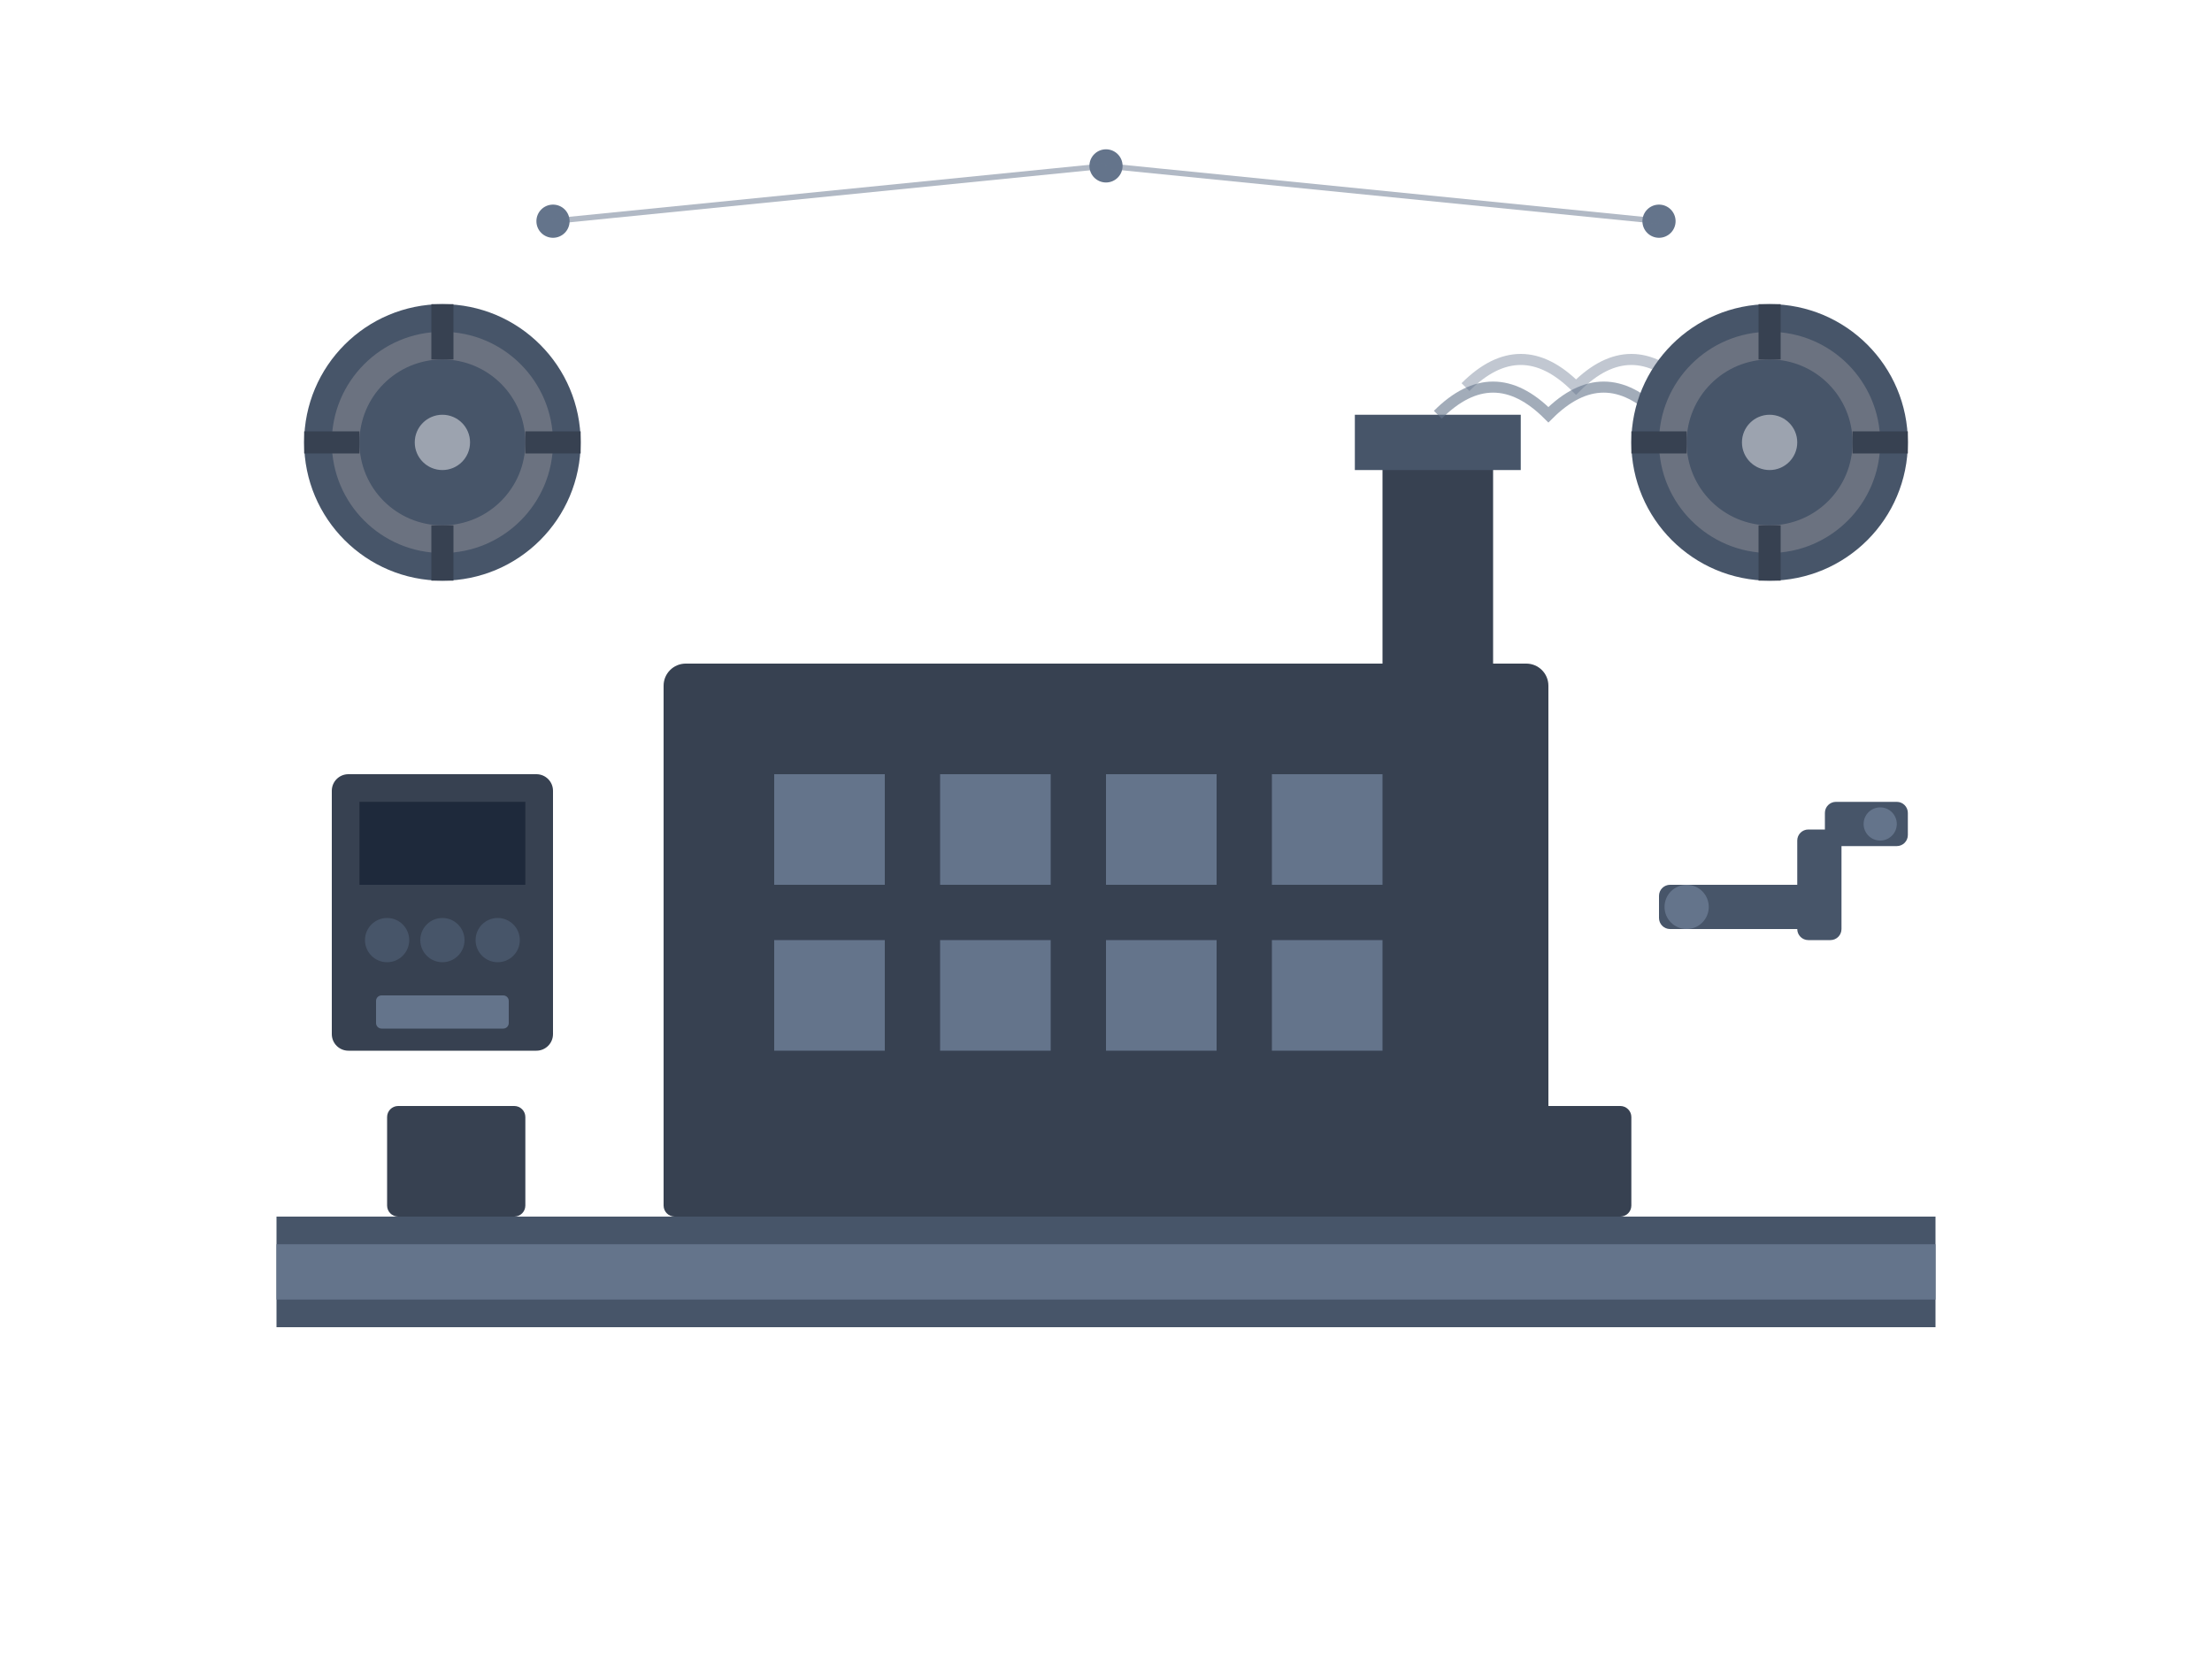
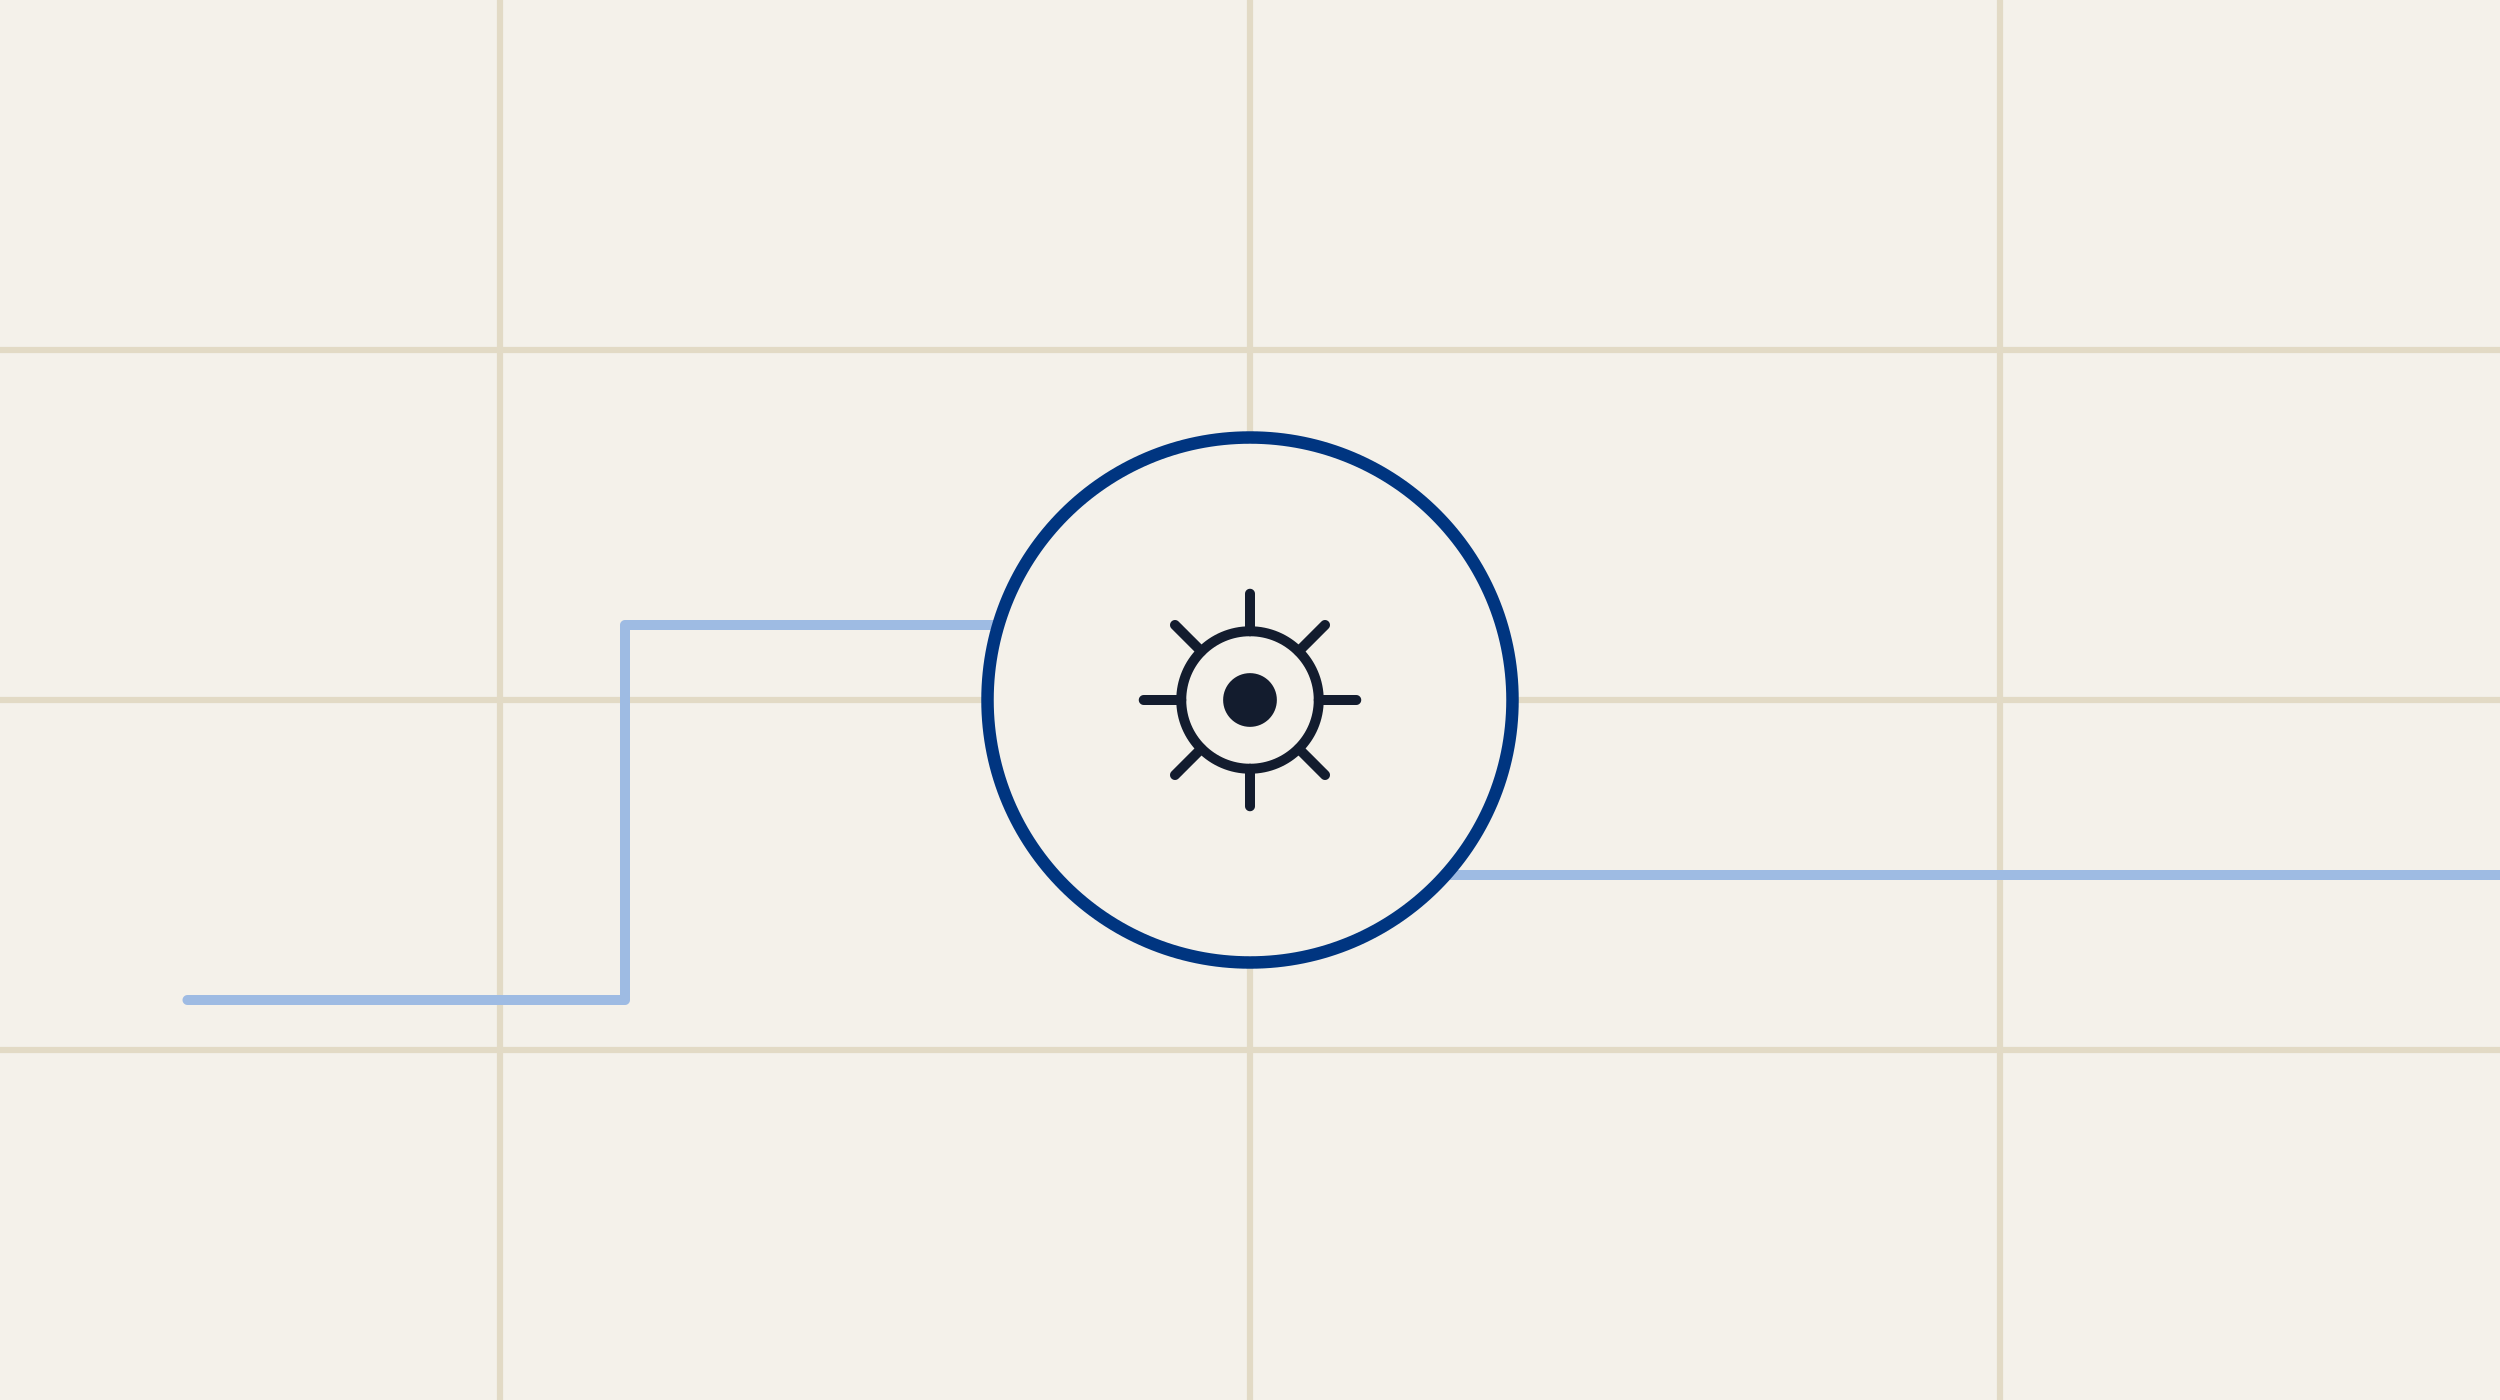
- <svg xmlns="http://www.w3.org/2000/svg" width="400" height="300" viewBox="0 0 400 300" fill="none">
-   <rect x="120" y="120" width="160" height="100" fill="#374151" rx="4" />
-   <rect x="140" y="140" width="20" height="20" fill="#64748b" />
-   <rect x="170" y="140" width="20" height="20" fill="#64748b" />
-   <rect x="200" y="140" width="20" height="20" fill="#64748b" />
-   <rect x="230" y="140" width="20" height="20" fill="#64748b" />
-   <rect x="140" y="170" width="20" height="20" fill="#64748b" />
-   <rect x="170" y="170" width="20" height="20" fill="#64748b" />
-   <rect x="200" y="170" width="20" height="20" fill="#64748b" />
-   <rect x="230" y="170" width="20" height="20" fill="#64748b" />
-   <rect x="250" y="80" width="20" height="60" fill="#374151" />
-   <rect x="245" y="75" width="30" height="10" fill="#475569" />
-   <path d="M260 75 Q270 65 280 75 Q290 65 300 75" stroke="#64748b" stroke-width="2" fill="none" opacity="0.6" />
-   <path d="M265 70 Q275 60 285 70 Q295 60 305 70" stroke="#64748b" stroke-width="2" fill="none" opacity="0.4" />
-   <circle cx="80" cy="80" r="25" fill="#475569" />
-   <circle cx="80" cy="80" r="20" fill="#6b7280" />
-   <circle cx="80" cy="80" r="15" fill="#475569" />
-   <circle cx="80" cy="80" r="5" fill="#9ca3af" />
-   <rect x="55" y="78" width="10" height="4" fill="#374151" />
-   <rect x="95" y="78" width="10" height="4" fill="#374151" />
-   <rect x="78" y="55" width="4" height="10" fill="#374151" />
-   <rect x="78" y="95" width="4" height="10" fill="#374151" />
-   <circle cx="320" cy="80" r="25" fill="#475569" />
-   <circle cx="320" cy="80" r="20" fill="#6b7280" />
-   <circle cx="320" cy="80" r="15" fill="#475569" />
-   <circle cx="320" cy="80" r="5" fill="#9ca3af" />
-   <rect x="295" y="78" width="10" height="4" fill="#374151" />
-   <rect x="335" y="78" width="10" height="4" fill="#374151" />
-   <rect x="318" y="55" width="4" height="10" fill="#374151" />
-   <rect x="318" y="95" width="4" height="10" fill="#374151" />
-   <rect x="50" y="220" width="300" height="20" fill="#475569" />
-   <rect x="50" y="225" width="300" height="10" fill="#64748b" />
-   <rect x="70" y="200" width="25" height="20" fill="#374151" rx="2" />
-   <rect x="120" y="200" width="25" height="20" fill="#374151" rx="2" />
-   <rect x="170" y="200" width="25" height="20" fill="#374151" rx="2" />
-   <rect x="220" y="200" width="25" height="20" fill="#374151" rx="2" />
-   <rect x="270" y="200" width="25" height="20" fill="#374151" rx="2" />
-   <g transform="translate(300, 140)">
-     <rect x="0" y="20" width="30" height="8" fill="#475569" rx="2" />
-     <rect x="25" y="10" width="8" height="20" fill="#475569" rx="2" />
-     <rect x="30" y="5" width="15" height="8" fill="#475569" rx="2" />
-     <circle cx="5" cy="24" r="4" fill="#64748b" />
-     <circle cx="40" cy="9" r="3" fill="#64748b" />
+ <svg xmlns="http://www.w3.org/2000/svg" width="400" height="224" viewBox="0 0 400 224" fill="none" role="img" aria-label="Manufacturing and industrial icon">
+   <rect width="400" height="224" fill="#f4f1ea" />
+   <g stroke="#e2dac5" stroke-width="1">
+     <line x1="0" y1="56" x2="400" y2="56" />
+     <line x1="0" y1="112" x2="400" y2="112" />
+     <line x1="0" y1="168" x2="400" y2="168" />
+     <line x1="80" y1="0" x2="80" y2="224" />
+     <line x1="200" y1="0" x2="200" y2="224" />
+     <line x1="320" y1="0" x2="320" y2="224" />
  </g>
-   <g transform="translate(60, 140)">
-     <rect width="40" height="50" fill="#374151" rx="3" />
-     <rect x="5" y="5" width="30" height="15" fill="#1e293b" />
-     <circle cx="10" cy="30" r="4" fill="#475569" />
-     <circle cx="20" cy="30" r="4" fill="#475569" />
-     <circle cx="30" cy="30" r="4" fill="#475569" />
-     <rect x="8" y="40" width="24" height="6" fill="#64748b" rx="1" />
+   <polyline points="30,160 100,160 100,100 170,100 170,140 400,140" fill="none" stroke="#9ebbe3" stroke-width="1.6" stroke-linecap="round" stroke-linejoin="round" />
+   <circle cx="200" cy="112" r="42" fill="#f4f1ea" stroke="#003580" stroke-width="2" />
+   <g stroke="#131c2e" stroke-width="1.6" stroke-linejoin="round" stroke-linecap="round">
+     <circle cx="200" cy="112" r="11" />
+     <circle cx="200" cy="112" r="3.5" fill="#131c2e" />
+     <path d="M200 95 v6 M200 123 v6 M217 112 h-6 M189 112 h-6 M212 100 l-4.2 4.2 M188 124 l4.2 -4.2 M212 124 l-4.2 -4.2 M188 100 l4.2 4.2" />
  </g>
-   <circle cx="100" cy="40" r="3" fill="#64748b" />
-   <circle cx="200" cy="30" r="3" fill="#64748b" />
-   <circle cx="300" cy="40" r="3" fill="#64748b" />
-   <line x1="100" y1="40" x2="200" y2="30" stroke="#64748b" stroke-width="1" opacity="0.5" />
-   <line x1="200" y1="30" x2="300" y2="40" stroke="#64748b" stroke-width="1" opacity="0.5" />
</svg>
